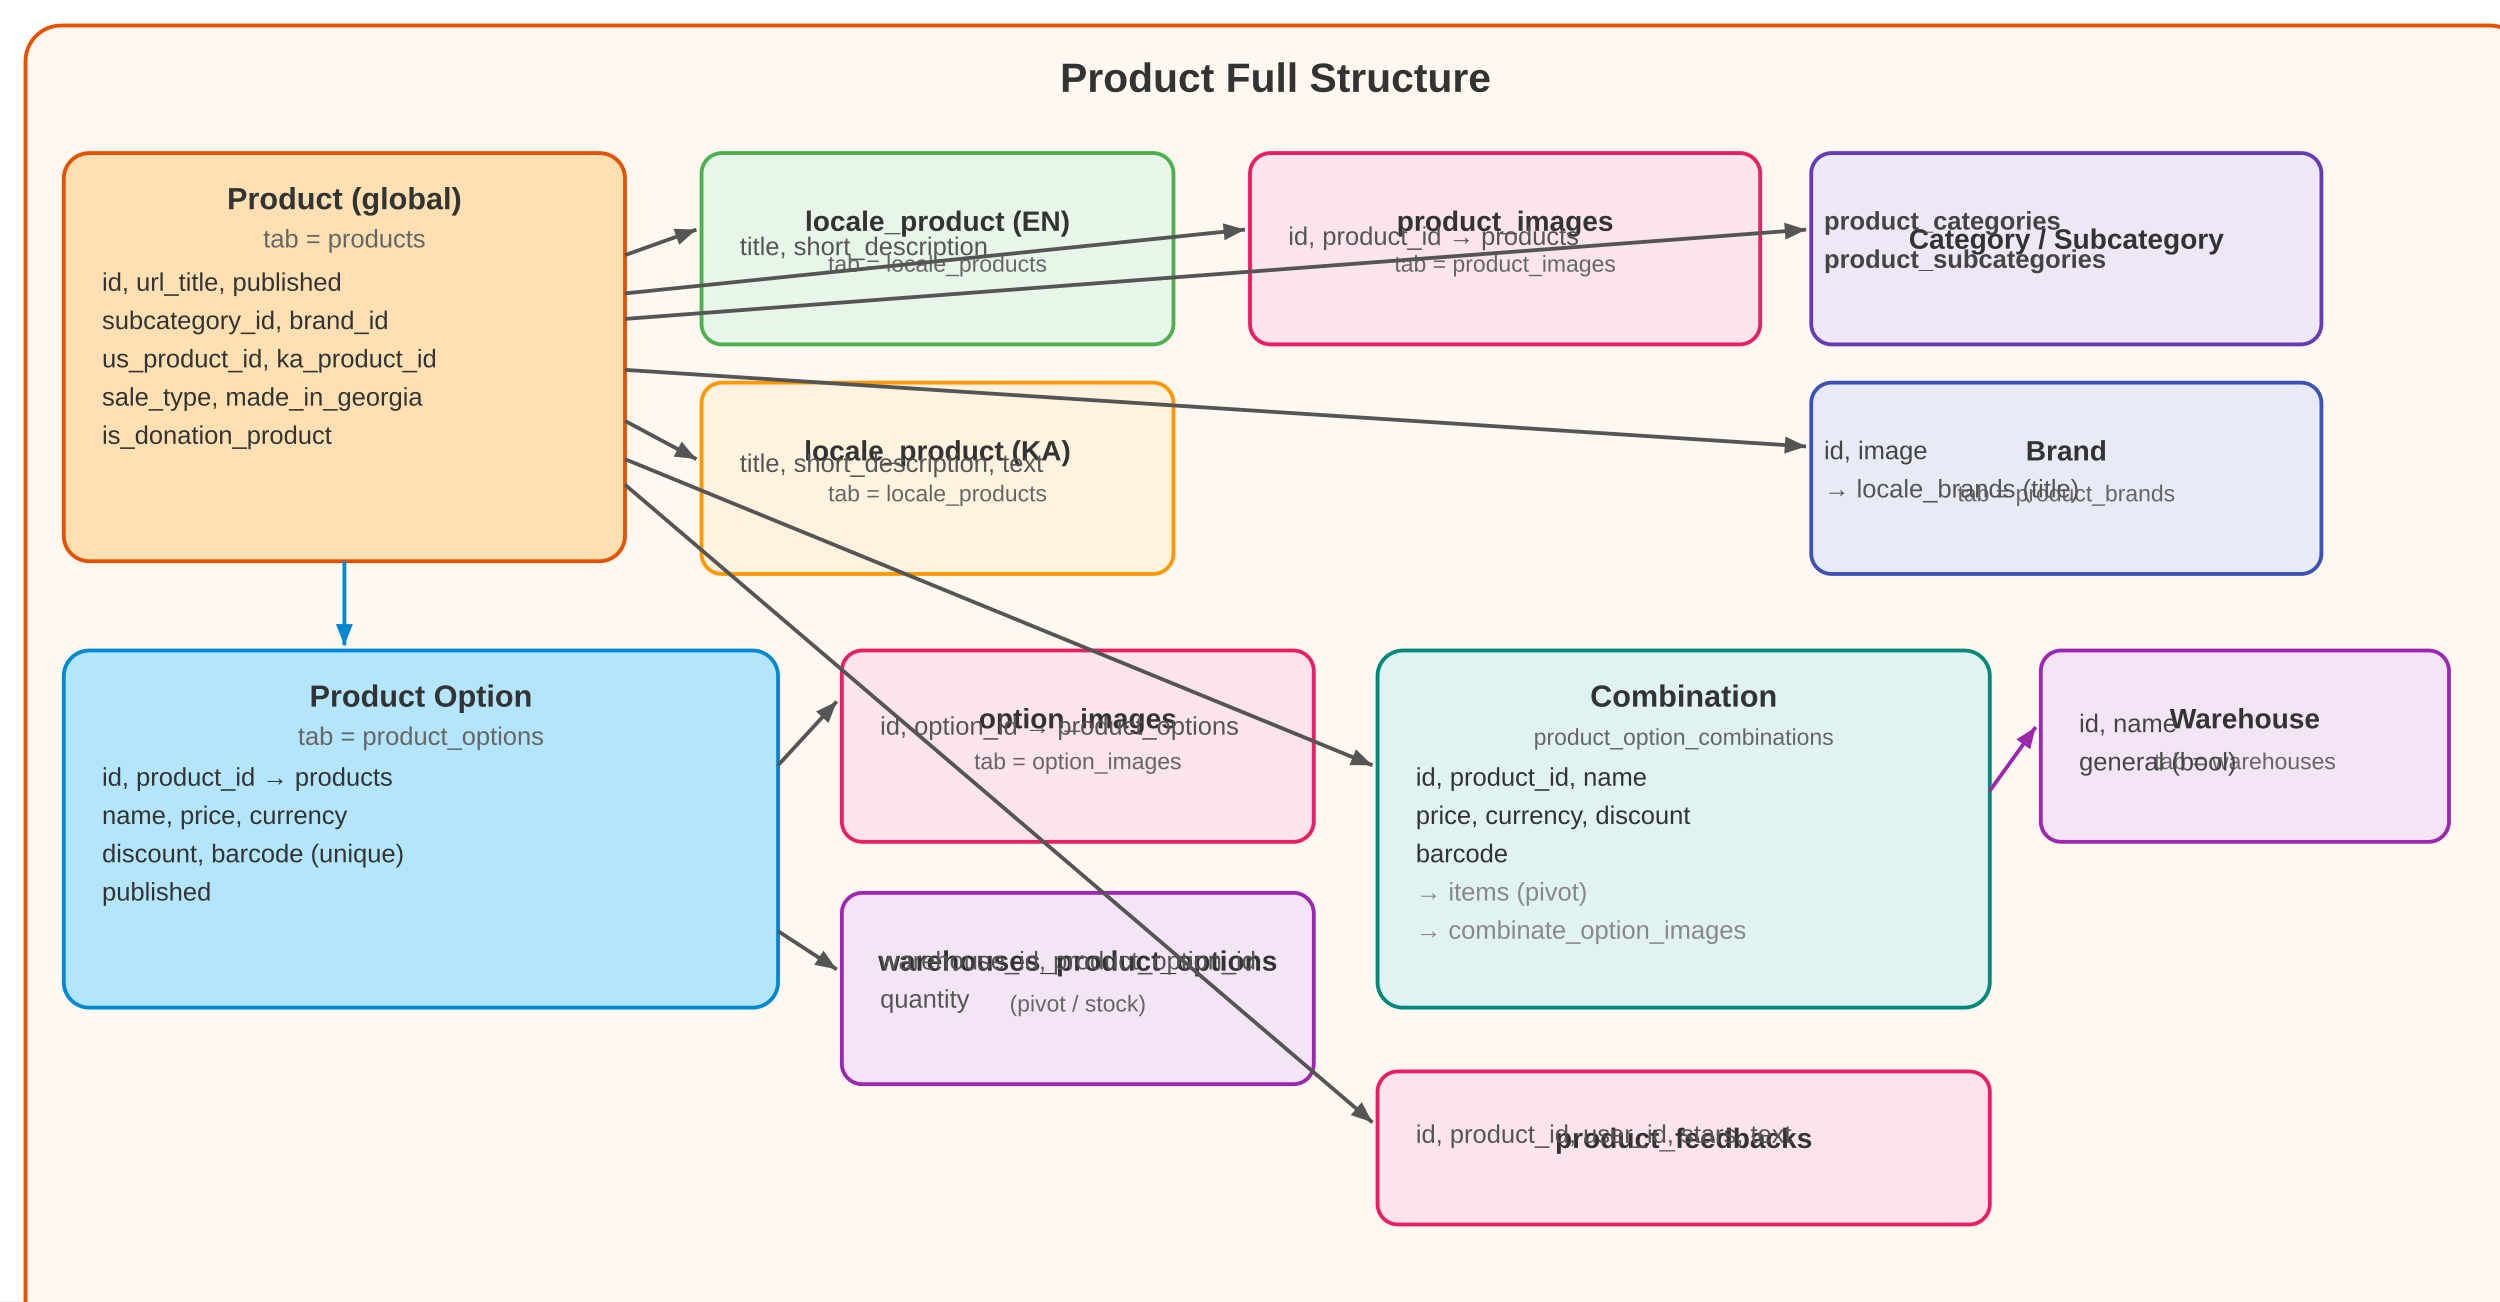
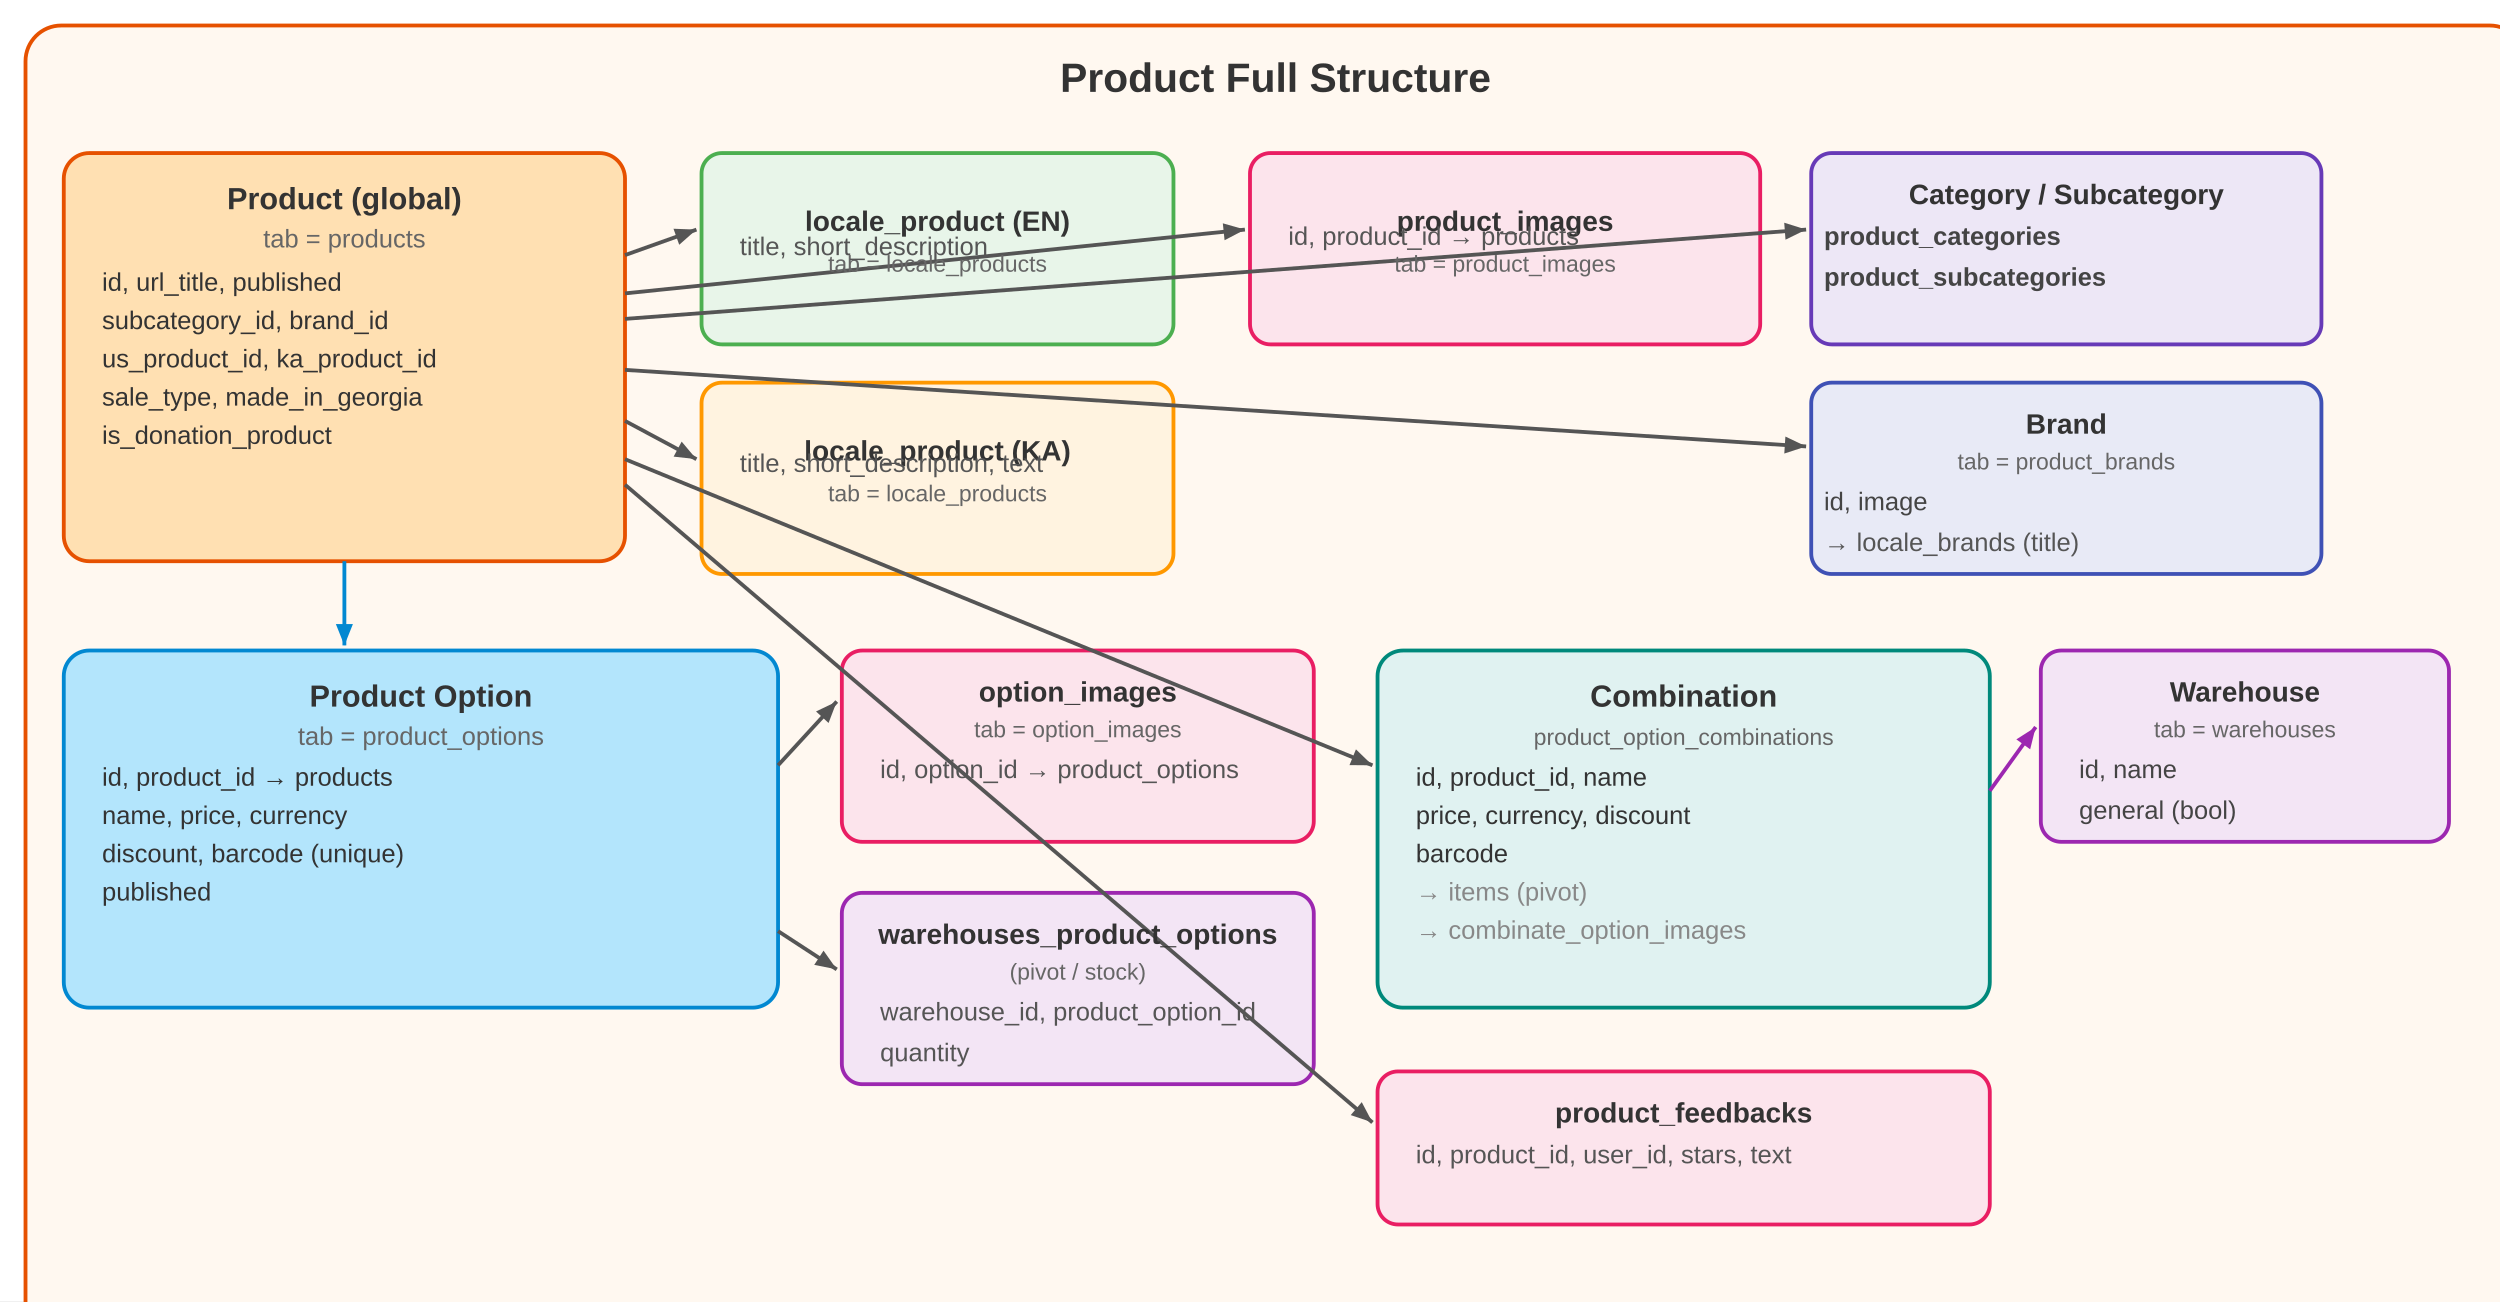
<svg xmlns="http://www.w3.org/2000/svg" width="980" height="510" font-family="Arial,sans-serif">
  <rect width="980" height="510" fill="white" />
  <rect x="10" y="10" width="980" height="540" rx="14" fill="#fff8f0" stroke="#e65100" stroke-width="1.5" />
-   <text x="500" y="36" text-anchor="middle" font-size="16" fill="#333" font-weight="bold">Product Full Structure</text>
  <rect x="25" y="60" width="220" height="160" rx="10" fill="#ffe0b2" stroke="#e65100" stroke-width="1.5" />
-   <text x="135" y="82" text-anchor="middle" font-size="12" fill="#333" font-weight="bold">Product (global)</text>
-   <text x="135" y="97" text-anchor="middle" font-size="10" fill="#666">tab = products</text>
-   <text x="40" y="114" text-anchor="start" font-size="10" fill="#333">id, url_title, published</text>
-   <text x="40" y="129" text-anchor="start" font-size="10" fill="#333">subcategory_id, brand_id</text>
-   <text x="40" y="144" text-anchor="start" font-size="10" fill="#333">us_product_id, ka_product_id</text>
-   <text x="40" y="159" text-anchor="start" font-size="10" fill="#333">sale_type, made_in_georgia</text>
-   <text x="40" y="174" text-anchor="start" font-size="10" fill="#333">is_donation_product</text>
  <rect x="275" y="60" width="185" height="75" rx="8" fill="#e8f5e9" stroke="#4caf50" stroke-width="1.5" />
-   <text x="367.5" y="90.5" text-anchor="middle" font-size="11" fill="#333" font-weight="bold">locale_product (EN)</text>
-   <text x="367.5" y="106.5" text-anchor="middle" font-size="9" fill="#666">tab = locale_products</text>
-   <text x="290" y="100" text-anchor="start" font-size="10" fill="#555">title, short_description</text>
  <rect x="275" y="150" width="185" height="75" rx="8" fill="#fff3e0" stroke="#ff9800" stroke-width="1.5" />
-   <text x="367.5" y="180.5" text-anchor="middle" font-size="11" fill="#333" font-weight="bold">locale_product (KA)</text>
-   <text x="367.5" y="196.5" text-anchor="middle" font-size="9" fill="#666">tab = locale_products</text>
-   <text x="290" y="185" text-anchor="start" font-size="10" fill="#555">title, short_description, text</text>
  <rect x="490" y="60" width="200" height="75" rx="8" fill="#fce4ec" stroke="#e91e63" stroke-width="1.5" />
-   <text x="590" y="90.5" text-anchor="middle" font-size="11" fill="#333" font-weight="bold">product_images</text>
-   <text x="590" y="106.5" text-anchor="middle" font-size="9" fill="#666">tab = product_images</text>
-   <text x="505" y="96" text-anchor="start" font-size="10" fill="#555">id, product_id → products</text>
  <rect x="710" y="60" width="200" height="75" rx="8" fill="#ede7f6" stroke="#673ab7" stroke-width="1.5" />
-   <text x="810" y="97.5" text-anchor="middle" font-size="11" fill="#333" font-weight="bold">Category / Subcategory</text>
-   <text x="715" y="90" text-anchor="start" font-size="10" fill="#444" font-weight="bold">product_categories</text>
-   <text x="715" y="105" text-anchor="start" font-size="10" fill="#444" font-weight="bold">product_subcategories</text>
  <rect x="710" y="150" width="200" height="75" rx="8" fill="#e8eaf6" stroke="#3f51b5" stroke-width="1.5" />
-   <text x="810" y="180.5" text-anchor="middle" font-size="11" fill="#333" font-weight="bold">Brand</text>
-   <text x="810" y="196.5" text-anchor="middle" font-size="9" fill="#666">tab = product_brands</text>
-   <text x="715" y="180" text-anchor="start" font-size="10" fill="#444">id, image</text>
-   <text x="715" y="195" text-anchor="start" font-size="10" fill="#555">→ locale_brands (title)</text>
  <rect x="25" y="255" width="280" height="140" rx="10" fill="#b3e5fc" stroke="#0288d1" stroke-width="1.5" />
-   <text x="165" y="277" text-anchor="middle" font-size="12" fill="#333" font-weight="bold">Product Option</text>
-   <text x="165" y="292" text-anchor="middle" font-size="10" fill="#666">tab = product_options</text>
-   <text x="40" y="308" text-anchor="start" font-size="10" fill="#333">id, product_id → products</text>
-   <text x="40" y="323" text-anchor="start" font-size="10" fill="#333">name, price, currency</text>
-   <text x="40" y="338" text-anchor="start" font-size="10" fill="#333">discount, barcode (unique)</text>
-   <text x="40" y="353" text-anchor="start" font-size="10" fill="#333">published</text>
  <rect x="330" y="255" width="185" height="75" rx="8" fill="#fce4ec" stroke="#e91e63" stroke-width="1.5" />
-   <text x="422.5" y="285.5" text-anchor="middle" font-size="11" fill="#333" font-weight="bold">option_images</text>
-   <text x="422.5" y="301.5" text-anchor="middle" font-size="9" fill="#666">tab = option_images</text>
-   <text x="345" y="288" text-anchor="start" font-size="10" fill="#555">id, option_id → product_options</text>
  <rect x="330" y="350" width="185" height="75" rx="8" fill="#f3e5f5" stroke="#9c27b0" stroke-width="1.5" />
-   <text x="422.5" y="380.5" text-anchor="middle" font-size="11" fill="#333" font-weight="bold">warehouses_product_options</text>
-   <text x="422.5" y="396.5" text-anchor="middle" font-size="9" fill="#666">(pivot / stock)</text>
-   <text x="345" y="380" text-anchor="start" font-size="10" fill="#555">warehouse_id, product_option_id</text>
-   <text x="345" y="395" text-anchor="start" font-size="10" fill="#555">quantity</text>
  <rect x="540" y="255" width="240" height="140" rx="10" fill="#e0f2f1" stroke="#00897b" stroke-width="1.5" />
-   <text x="660" y="277" text-anchor="middle" font-size="12" fill="#333" font-weight="bold">Combination</text>
-   <text x="660" y="292" text-anchor="middle" font-size="9" fill="#666">product_option_combinations</text>
-   <text x="555" y="308" text-anchor="start" font-size="10" fill="#333">id, product_id, name</text>
-   <text x="555" y="323" text-anchor="start" font-size="10" fill="#333">price, currency, discount</text>
-   <text x="555" y="338" text-anchor="start" font-size="10" fill="#333">barcode</text>
-   <text x="555" y="353" text-anchor="start" font-size="10" fill="#888">→ items (pivot)</text>
-   <text x="555" y="368" text-anchor="start" font-size="10" fill="#888">→ combinate_option_images</text>
  <rect x="540" y="420" width="240" height="60" rx="8" fill="#fce4ec" stroke="#e91e63" stroke-width="1.5" />
-   <text x="660" y="450" text-anchor="middle" font-size="11" fill="#333" font-weight="bold">product_feedbacks</text>
-   <text x="555" y="448" text-anchor="start" font-size="10" fill="#555">id, product_id, user_id, stars, text</text>
  <rect x="800" y="255" width="160" height="75" rx="8" fill="#f3e5f5" stroke="#9c27b0" stroke-width="1.5" />
-   <text x="880" y="285.5" text-anchor="middle" font-size="11" fill="#333" font-weight="bold">Warehouse</text>
-   <text x="880" y="301.5" text-anchor="middle" font-size="9" fill="#666">tab = warehouses</text>
-   <text x="815" y="287" text-anchor="start" font-size="10" fill="#444">id, name</text>
-   <text x="815" y="302" text-anchor="start" font-size="10" fill="#444">general (bool)</text>
  <line x1="245" y1="100" x2="273" y2="90" stroke="#555" stroke-width="1.5" />
  <polygon points="273,90 266.252,95.955 264.006,89.667" fill="#555" />
  <line x1="245" y1="165" x2="273" y2="180" stroke="#555" stroke-width="1.5" />
  <polygon points="273,180 264.056,178.996 267.209,173.111" fill="#555" />
  <line x1="245" y1="115" x2="488" y2="90" stroke="#555" stroke-width="1.5" />
  <polygon points="488,90 480.028,94.176 479.344,87.535" fill="#555" />
  <line x1="245" y1="125" x2="708" y2="90" stroke="#555" stroke-width="1.5" />
  <polygon points="708,90 699.917,93.959 699.414,87.301" fill="#555" />
  <line x1="245" y1="145" x2="708" y2="175" stroke="#555" stroke-width="1.5" />
  <polygon points="708,175 699.444,177.791 699.875,171.128" fill="#555" />
  <line x1="135" y1="220" x2="135" y2="253" stroke="#0288d1" stroke-width="1.5" />
  <polygon points="135,253 131.662,244.642 138.338,244.642" fill="#0288d1" />
  <line x1="305" y1="300" x2="328" y2="275" stroke="#555" stroke-width="1.5" />
  <polygon points="328,275 324.798,283.411 319.884,278.891" fill="#555" />
  <line x1="305" y1="365" x2="328" y2="380" stroke="#555" stroke-width="1.5" />
  <polygon points="328,380 319.176,378.23 322.823,372.638" fill="#555" />
  <line x1="245" y1="180" x2="538" y2="300" stroke="#555" stroke-width="1.5" />
  <polygon points="538,300 529,299.922 531.531,293.743" fill="#555" />
  <line x1="245" y1="190" x2="538" y2="440" stroke="#555" stroke-width="1.5" />
  <polygon points="538,440 529.475,437.115 533.809,432.036" fill="#555" />
  <line x1="780" y1="310" x2="798" y2="285" stroke="#9c27b0" stroke-width="1.5" />
  <polygon points="798,285 795.826,293.733 790.407,289.832" fill="#9c27b0" />
+   <text x="500" y="36" text-anchor="middle" font-size="16" fill="#333" font-weight="bold">Product Full Structure</text>
+   <text x="135" y="82" text-anchor="middle" font-size="12" fill="#333" font-weight="bold">Product (global)</text>
+   <text x="135" y="97" text-anchor="middle" font-size="10" fill="#666">tab = products</text>
+   <text x="40" y="114" text-anchor="start" font-size="10" fill="#333">id, url_title, published</text>
+   <text x="40" y="129" text-anchor="start" font-size="10" fill="#333">subcategory_id, brand_id</text>
+   <text x="40" y="144" text-anchor="start" font-size="10" fill="#333">us_product_id, ka_product_id</text>
+   <text x="40" y="159" text-anchor="start" font-size="10" fill="#333">sale_type, made_in_georgia</text>
+   <text x="40" y="174" text-anchor="start" font-size="10" fill="#333">is_donation_product</text>
+   <text x="367.5" y="90.5" text-anchor="middle" font-size="11" fill="#333" font-weight="bold">locale_product (EN)</text>
+   <text x="367.5" y="106.5" text-anchor="middle" font-size="9" fill="#666">tab = locale_products</text>
+   <text x="290" y="100" text-anchor="start" font-size="10" fill="#555">title, short_description</text>
+   <text x="367.5" y="180.5" text-anchor="middle" font-size="11" fill="#333" font-weight="bold">locale_product (KA)</text>
+   <text x="367.5" y="196.5" text-anchor="middle" font-size="9" fill="#666">tab = locale_products</text>
+   <text x="290" y="185" text-anchor="start" font-size="10" fill="#555">title, short_description, text</text>
+   <text x="590" y="90.5" text-anchor="middle" font-size="11" fill="#333" font-weight="bold">product_images</text>
+   <text x="590" y="106.5" text-anchor="middle" font-size="9" fill="#666">tab = product_images</text>
+   <text x="505" y="96" text-anchor="start" font-size="10" fill="#555">id, product_id → products</text>
+   <text x="810" y="80" text-anchor="middle" font-size="11" fill="#333" font-weight="bold">Category / Subcategory</text>
+   <text x="715" y="96" text-anchor="start" font-size="10" fill="#444" font-weight="bold">product_categories</text>
+   <text x="715" y="112" text-anchor="start" font-size="10" fill="#444" font-weight="bold">product_subcategories</text>
+   <text x="810" y="170" text-anchor="middle" font-size="11" fill="#333" font-weight="bold">Brand</text>
+   <text x="810" y="184" text-anchor="middle" font-size="9" fill="#666">tab = product_brands</text>
+   <text x="715" y="200" text-anchor="start" font-size="10" fill="#444">id, image</text>
+   <text x="715" y="216" text-anchor="start" font-size="10" fill="#555">→ locale_brands (title)</text>
+   <text x="165" y="277" text-anchor="middle" font-size="12" fill="#333" font-weight="bold">Product Option</text>
+   <text x="165" y="292" text-anchor="middle" font-size="10" fill="#666">tab = product_options</text>
+   <text x="40" y="308" text-anchor="start" font-size="10" fill="#333">id, product_id → products</text>
+   <text x="40" y="323" text-anchor="start" font-size="10" fill="#333">name, price, currency</text>
+   <text x="40" y="338" text-anchor="start" font-size="10" fill="#333">discount, barcode (unique)</text>
+   <text x="40" y="353" text-anchor="start" font-size="10" fill="#333">published</text>
+   <text x="422.5" y="275" text-anchor="middle" font-size="11" fill="#333" font-weight="bold">option_images</text>
+   <text x="422.5" y="289" text-anchor="middle" font-size="9" fill="#666">tab = option_images</text>
+   <text x="345" y="305" text-anchor="start" font-size="10" fill="#555">id, option_id → product_options</text>
+   <text x="422.5" y="370" text-anchor="middle" font-size="11" fill="#333" font-weight="bold">warehouses_product_options</text>
+   <text x="422.5" y="384" text-anchor="middle" font-size="9" fill="#666">(pivot / stock)</text>
+   <text x="345" y="400" text-anchor="start" font-size="10" fill="#555">warehouse_id, product_option_id</text>
+   <text x="345" y="416" text-anchor="start" font-size="10" fill="#555">quantity</text>
+   <text x="660" y="277" text-anchor="middle" font-size="12" fill="#333" font-weight="bold">Combination</text>
+   <text x="660" y="292" text-anchor="middle" font-size="9" fill="#666">product_option_combinations</text>
+   <text x="555" y="308" text-anchor="start" font-size="10" fill="#333">id, product_id, name</text>
+   <text x="555" y="323" text-anchor="start" font-size="10" fill="#333">price, currency, discount</text>
+   <text x="555" y="338" text-anchor="start" font-size="10" fill="#333">barcode</text>
+   <text x="555" y="353" text-anchor="start" font-size="10" fill="#888">→ items (pivot)</text>
+   <text x="555" y="368" text-anchor="start" font-size="10" fill="#888">→ combinate_option_images</text>
+   <text x="660" y="440" text-anchor="middle" font-size="11" fill="#333" font-weight="bold">product_feedbacks</text>
+   <text x="555" y="456" text-anchor="start" font-size="10" fill="#555">id, product_id, user_id, stars, text</text>
+   <text x="880" y="275" text-anchor="middle" font-size="11" fill="#333" font-weight="bold">Warehouse</text>
+   <text x="880" y="289" text-anchor="middle" font-size="9" fill="#666">tab = warehouses</text>
+   <text x="815" y="305" text-anchor="start" font-size="10" fill="#444">id, name</text>
+   <text x="815" y="321" text-anchor="start" font-size="10" fill="#444">general (bool)</text>
</svg>
